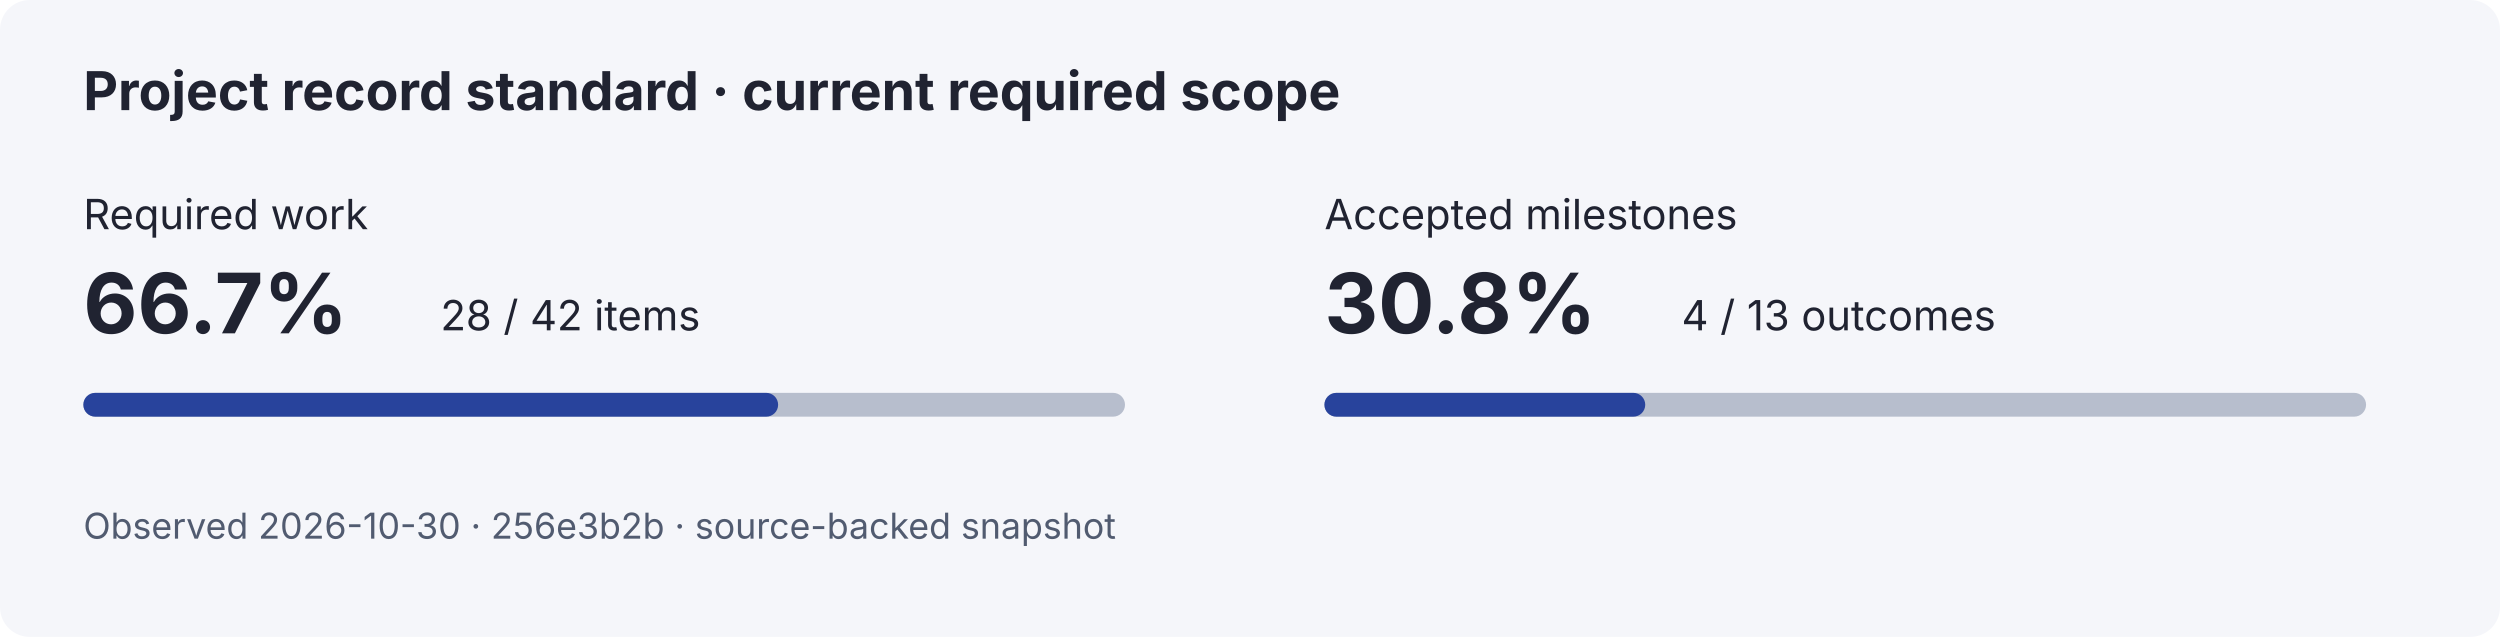
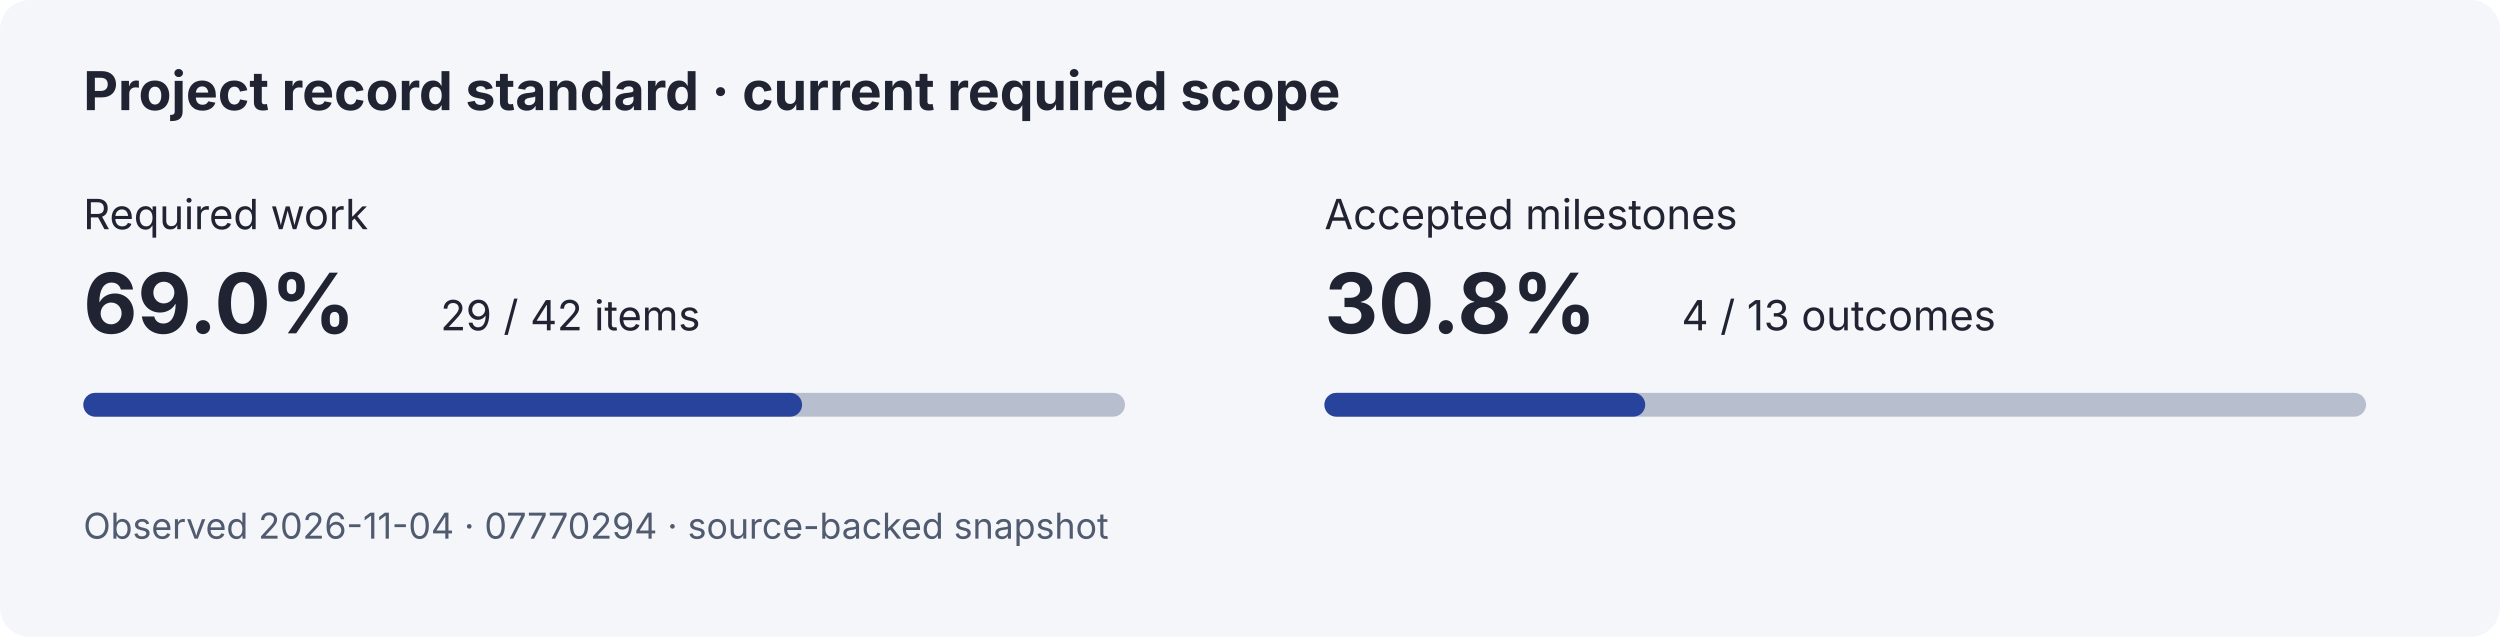
<svg xmlns="http://www.w3.org/2000/svg" role="img" aria-labelledby="title desc" viewBox="0 0 840 214">
  <rect width="840" height="214" rx="10" fill="#F5F6FA" />
  <g font-family="system-ui, -apple-system, sans-serif" fill="#202331">
    <text x="28" y="37" font-size="18" font-weight="700">Project record standard · current required scope</text>
    <text x="28" y="77" font-size="14">Required work</text>
-     <text x="28" y="112" font-size="28" font-weight="700">66.7%</text>
-     <text x="148" y="111" font-size="14">28 / 42 items</text>
+     <text x="28" y="112" font-size="28" font-weight="700">69.0%</text>
+     <text x="148" y="111" font-size="14">29 / 42 items</text>
    <rect x="28" y="132" width="350" height="8" rx="4" fill="#B7BECD" />
-     <rect x="28" y="132" width="233.45" height="8" rx="4" fill="#28439C" />
+     <rect x="28" y="132" width="241.50" height="8" rx="4" fill="#28439C" />
    <text x="445" y="77" font-size="14">Accepted milestones</text>
    <text x="445" y="112" font-size="28" font-weight="700">30.8%</text>
    <text x="565" y="111" font-size="14">4 / 13 outcomes</text>
    <rect x="445" y="132" width="350" height="8" rx="4" fill="#B7BECD" />
    <rect x="445" y="132" width="107.80" height="8" rx="4" fill="#28439C" />
-     <text x="28" y="181" font-size="12" fill="#515B70">Observed 2026-10-30 · 256e3b2b · source-backed snapshot</text>
+     <text x="28" y="181" font-size="12" fill="#515B70">Observed 2026-11-04 · 07770294 · source-backed snapshot</text>
  </g>
</svg>
